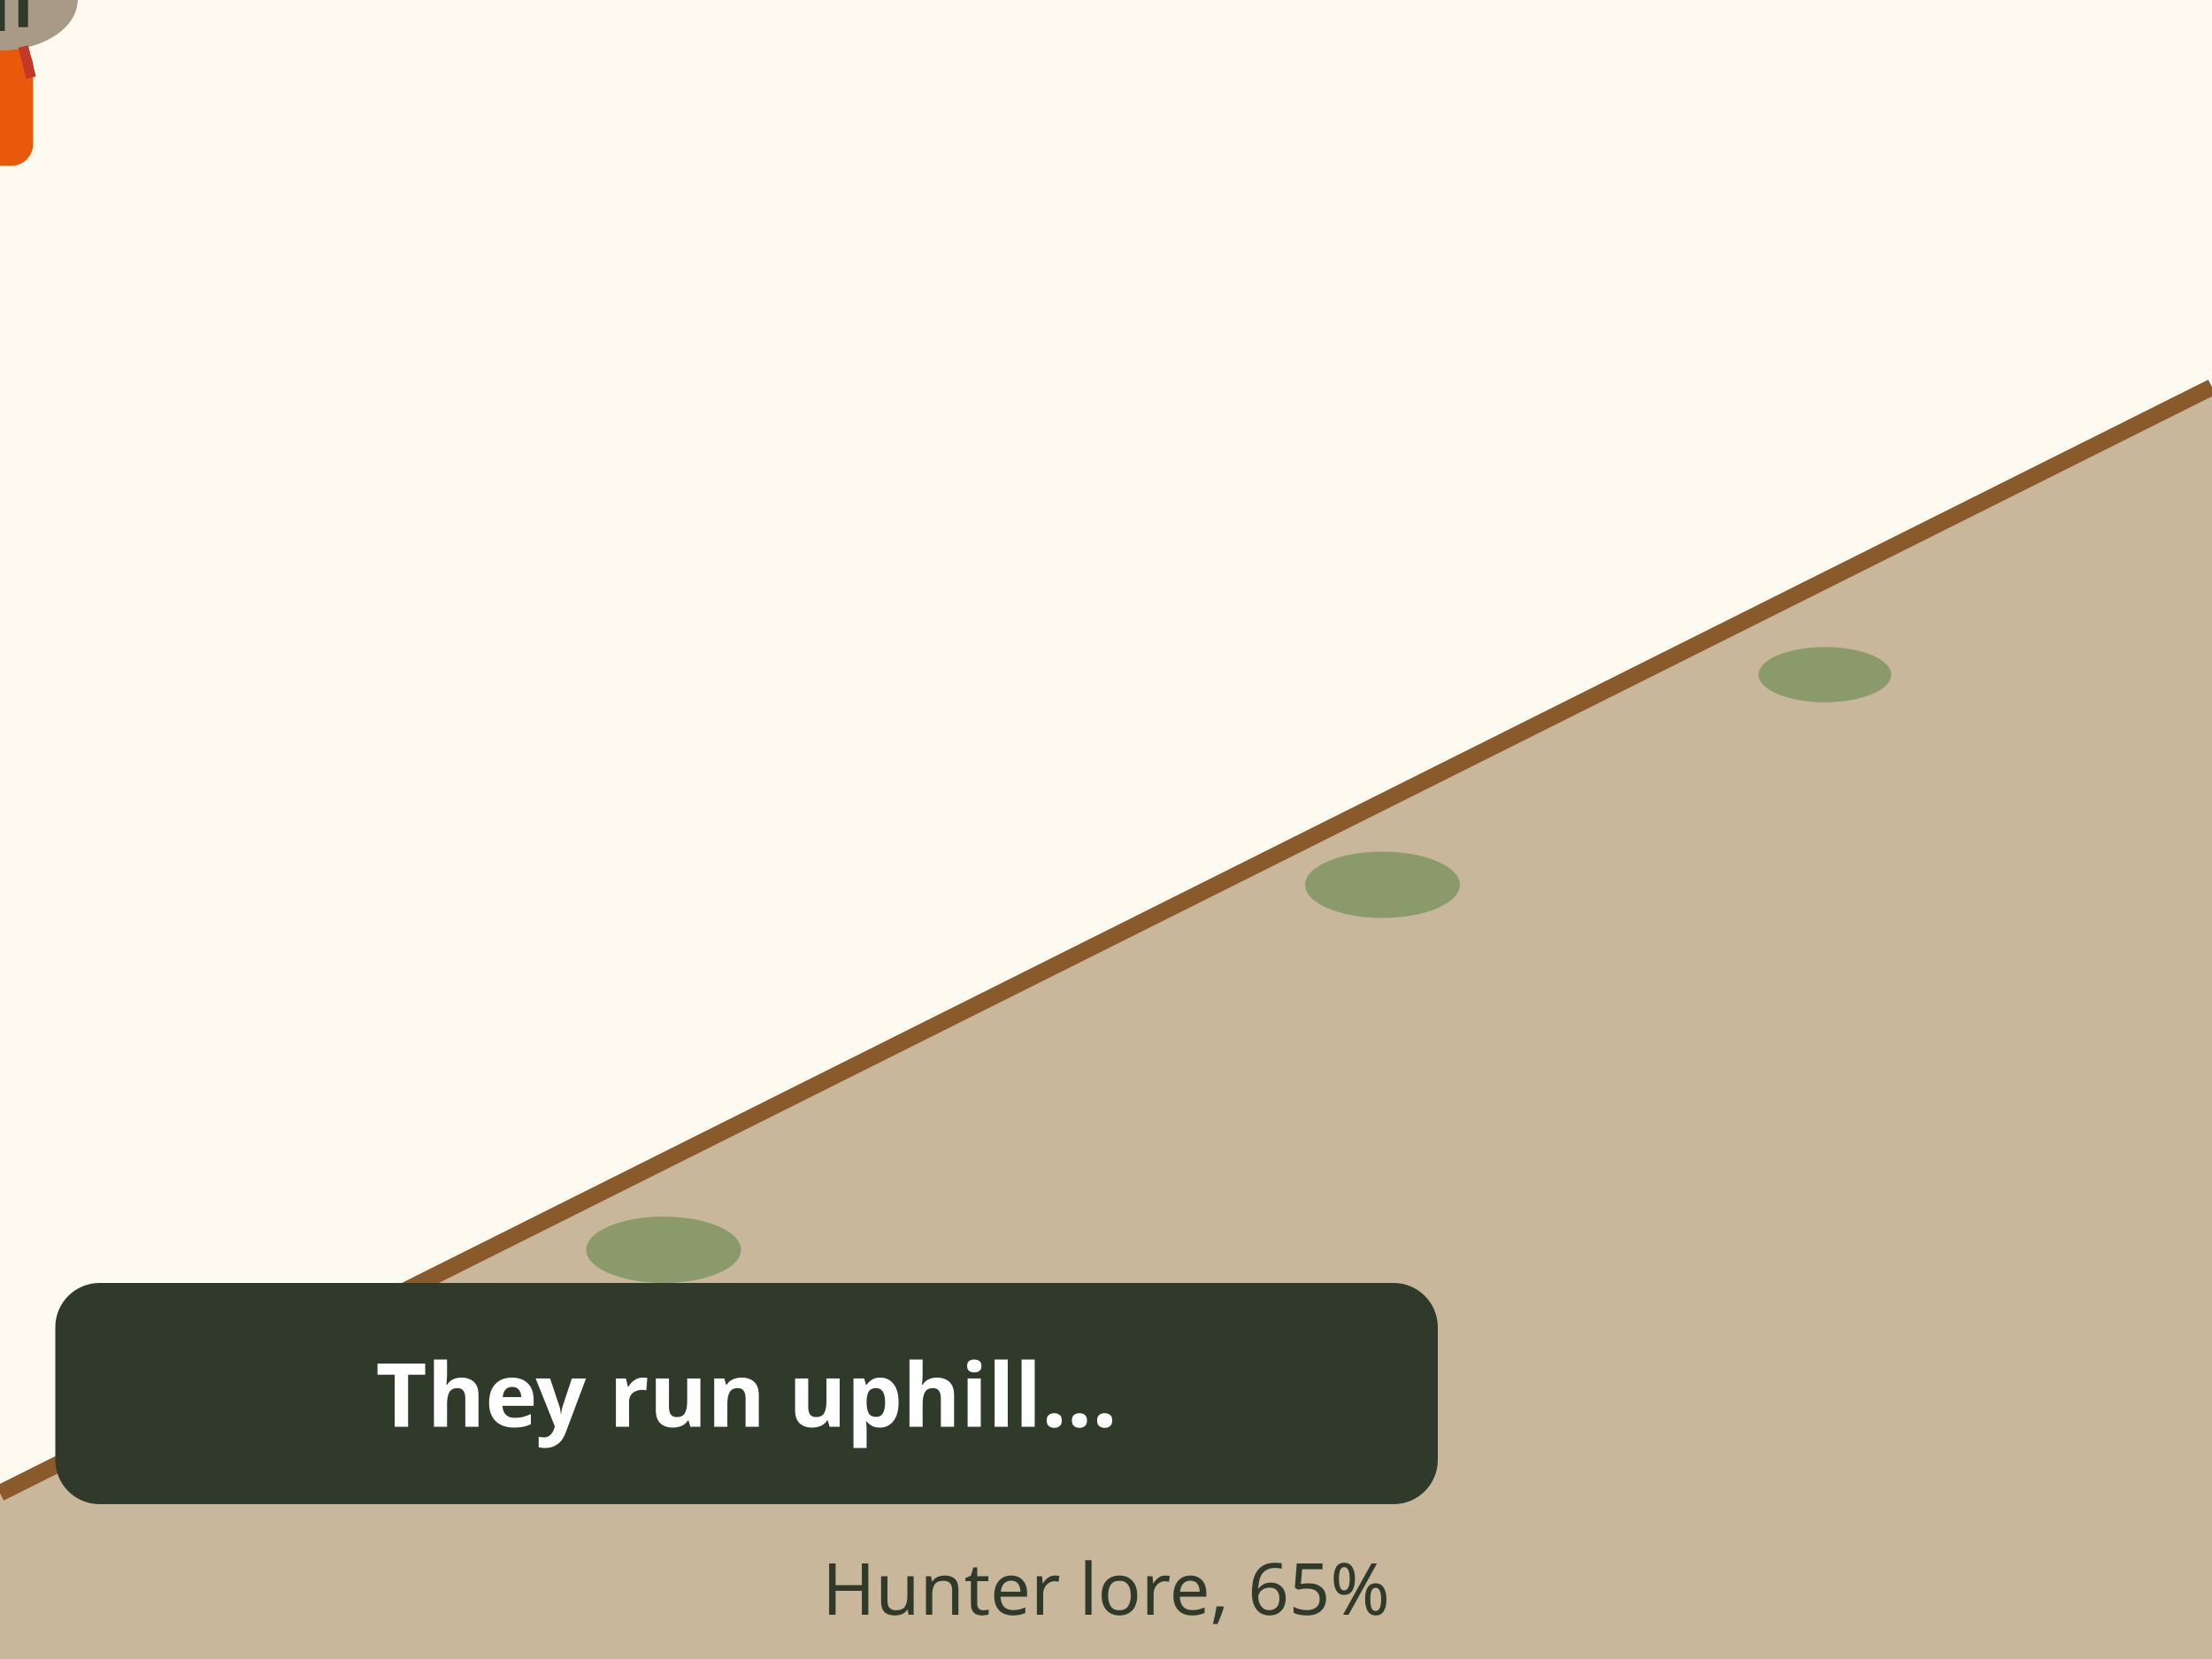
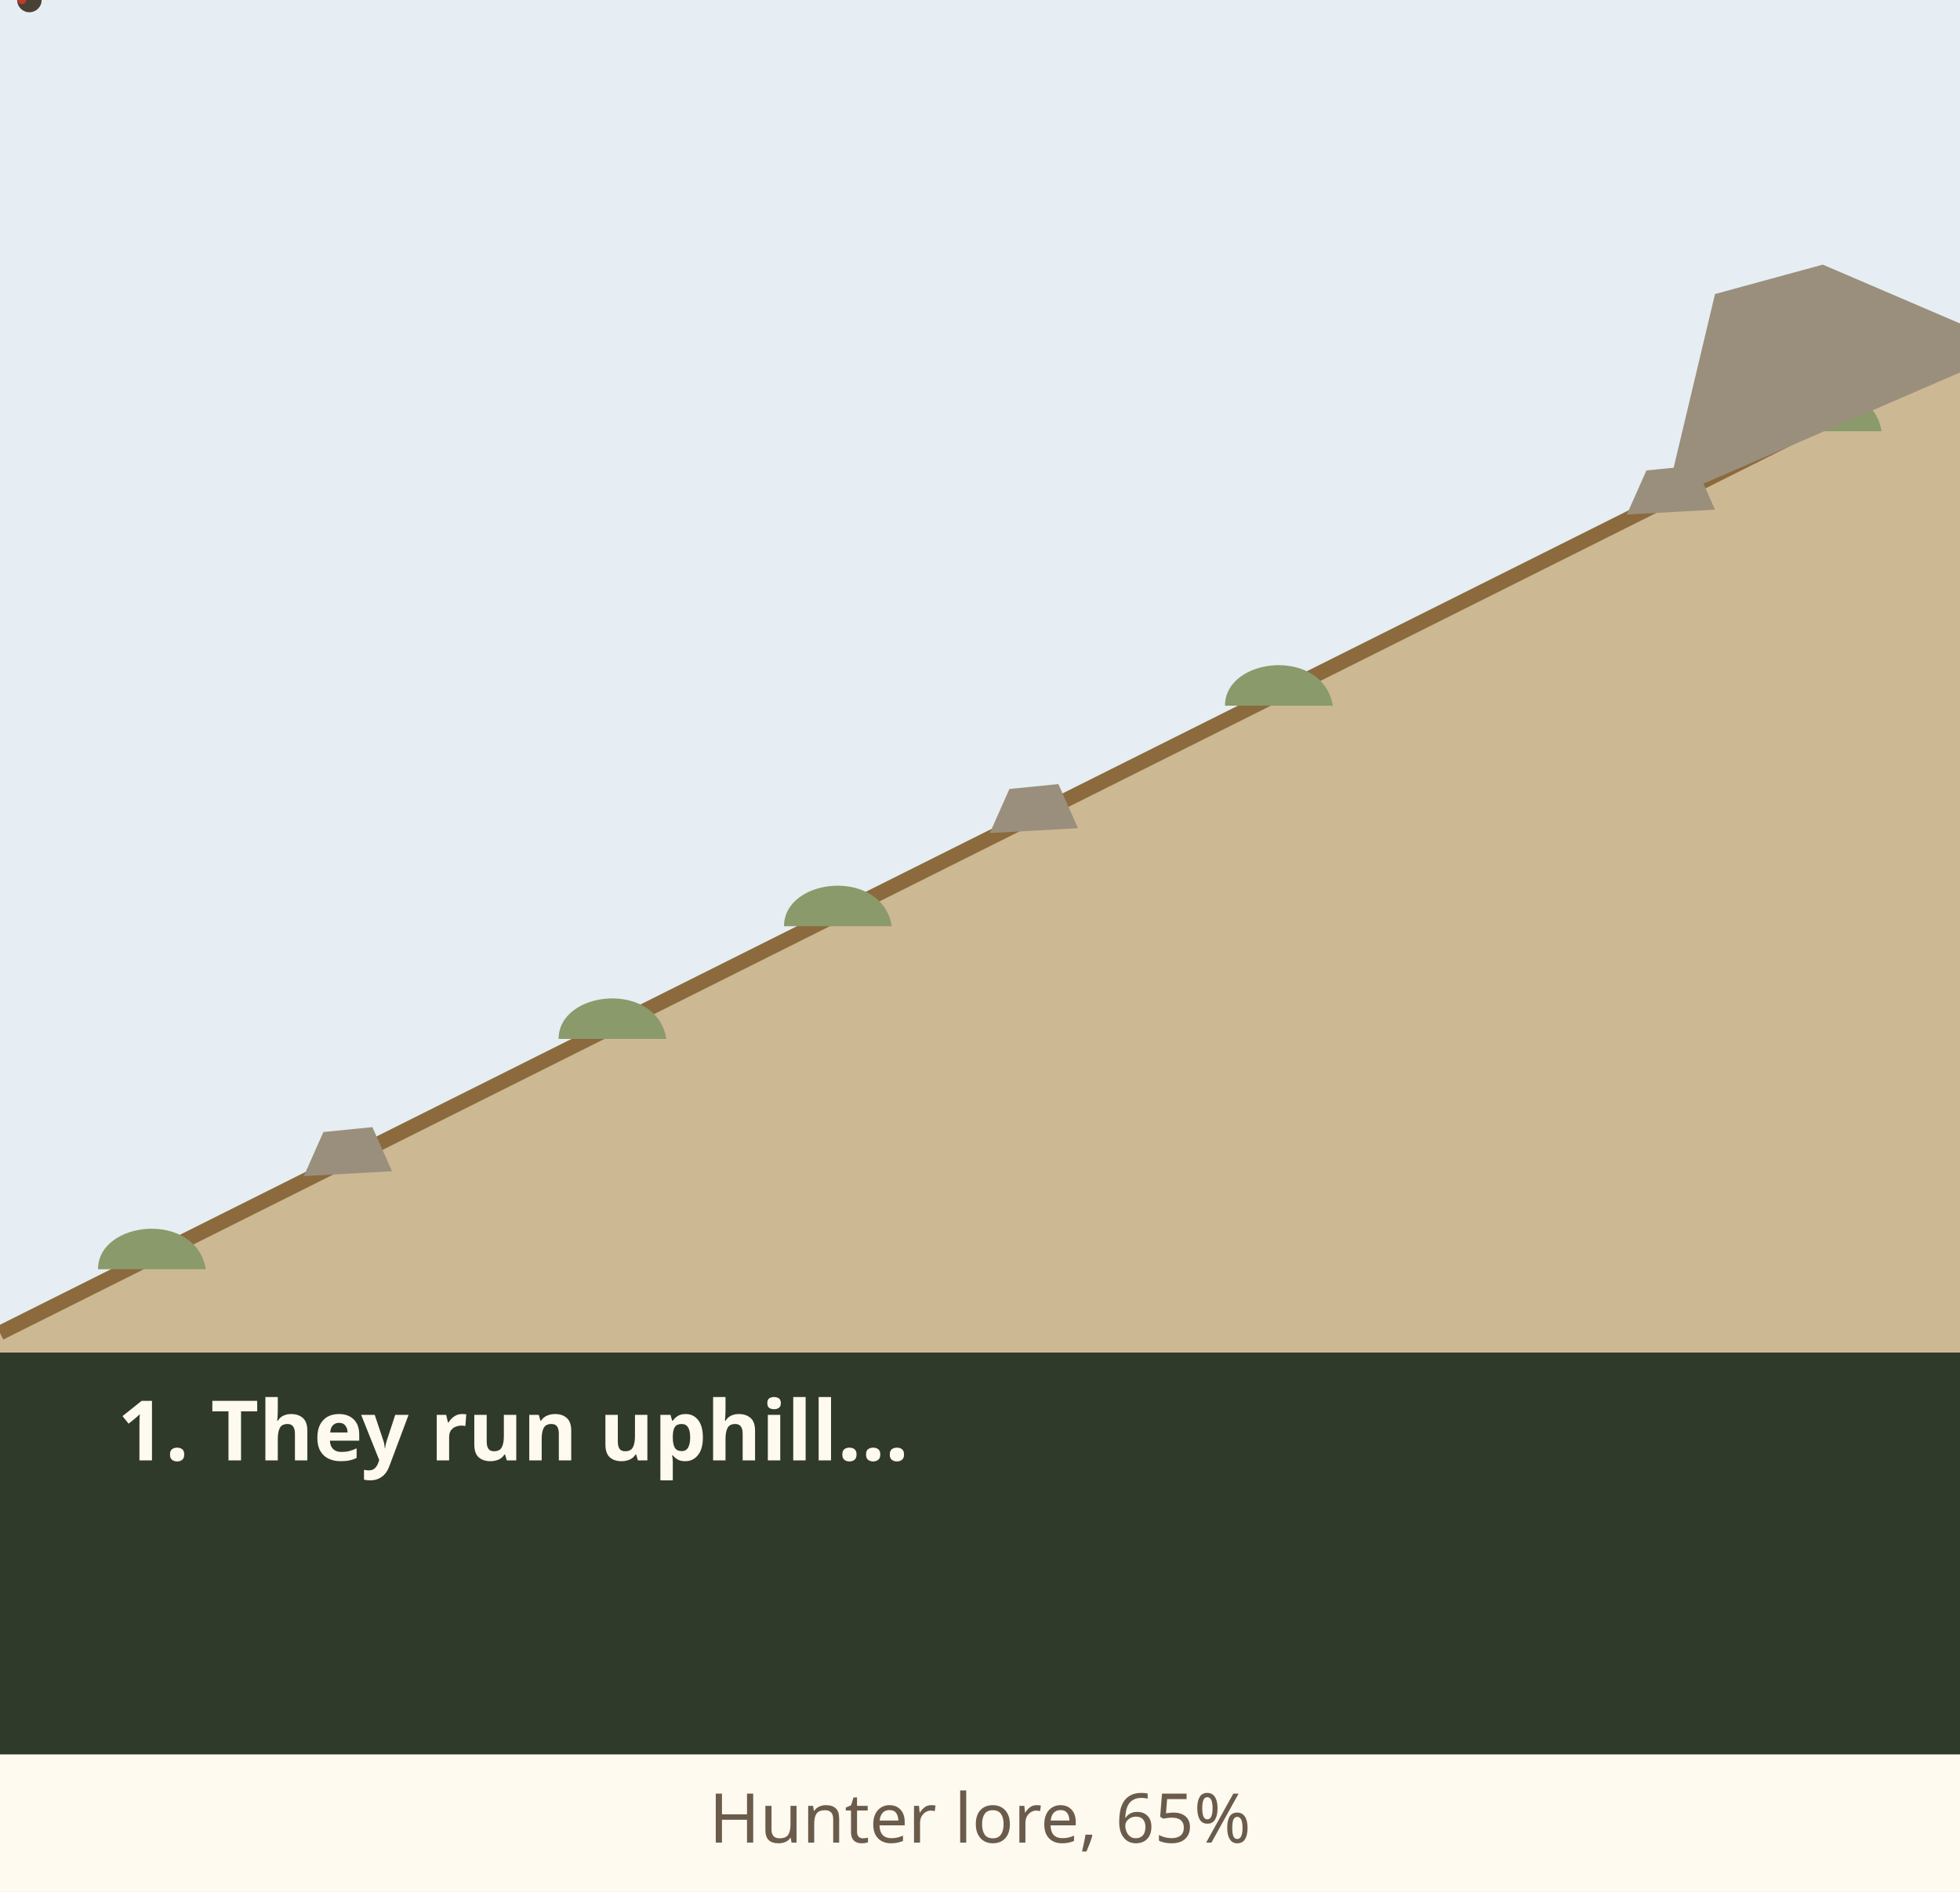
- <svg xmlns="http://www.w3.org/2000/svg" viewBox="0 0 400 300" font-family="sans-serif" role="img" aria-label="Animation, side view of a steep rocky slope. You walk up from the bottom. A covey of chukar runs ahead of you uphill, faster than you can climb. Then the birds flush and fly back downhill and across the slope, past and below you. Lesson: climb above them first, so they flush down toward you. Hunter lore, 65 percent.">
-   <rect width="400" height="300" fill="#fffaf0" />
-   <path d="M0 300 L0 270 L400 70 L400 300Z" fill="#c9b79c" />
-   <path d="M0 270 L400 70" stroke="#8b5a2b" stroke-width="3" />
-   <g fill="#8a9a6b">
-     <ellipse cx="120" cy="226" rx="14" ry="6" />
-     <ellipse cx="250" cy="160" rx="14" ry="6" />
-     <ellipse cx="330" cy="122" rx="12" ry="5" />
+ <svg xmlns="http://www.w3.org/2000/svg" viewBox="0 0 400 386" font-family="sans-serif" role="img" aria-label="Animation, side view of a steep rocky slope. You walk up from the bottom. A covey of chukar runs ahead of you uphill, faster than you can climb. Then the birds flush and fly back downhill and across the slope, past and below you. Lesson: climb above them first, so they flush down toward you. Hunter lore, 65 percent.">
+   <rect width="400" height="386" fill="#fffaf0" />
+   <rect x="0" y="0" width="400" height="276" fill="#e6eef3" />
+   <path d="M0 276 L0 272 L400 72 L400 276Z" fill="#cdb894" />
+   <path d="M0 272 L400 72" stroke="#8b6a3e" stroke-width="3" />
+   <path d="M62 240.0 L66 231.0 L76 230.0 L80 239.0z" fill="#9a8f7c" />
+   <path d="M114 212.0 C114 202.0 134 200.0 136 212.0z" fill="#8a9a6b" />
+   <path d="M202 170.0 L206 161.0 L216 160.0 L220 169.0z" fill="#9a8f7c" />
+   <path d="M250 144.0 C250 134.0 270 132.0 272 144.0z" fill="#8a9a6b" />
+   <path d="M332 105.0 L336 96.0 L346 95.0 L350 104.0z" fill="#9a8f7c" />
+   <path d="M362 88.0 C362 78.0 382 76.0 384 88.0z" fill="#8a9a6b" />
+   <path d="M20 259.0 C20 249.0 40 247.0 42 259.0z" fill="#8a9a6b" />
+   <path d="M160 189.0 C160 179.0 180 177.0 182 189.0z" fill="#8a9a6b" />
+   <path d="M340 102 L350 60 L372 54 L400 66 L400 76z" fill="#9a8f7c" />
+   <g>
+     <g transform="translate(0 0) scale(1.0 1.0)">
+       <path d="M-5 -20 L-6 0 M4 -20 L6 0" stroke="#4a4136" stroke-width="5" stroke-linecap="round" />
+       <path d="M-8 -40 C-8 -44 8 -44 8 -40 L7 -19 H-7z" fill="#e8590c" />
+       <circle cx="0" cy="-47" r="5.5" fill="#e0b48c" />
+       <path d="M-6 -49 C-6 -56 6 -56 6 -49z" fill="#e8590c" />
+       <path d="M4 -36 L22 -42" stroke="#3b2a1a" stroke-width="2.6" stroke-linecap="round" />
+       <path d="M4 -36 L10 -31" stroke="#e0b48c" stroke-width="3" stroke-linecap="round" />
+     </g>
+     <animateTransform attributeName="transform" type="translate" values="40 254;150 199;150 199" keyTimes="0;.55;1" dur="9s" fill="freeze" />
  </g>
  <g>
    <g>
-       <g transform="translate(0 0) scale(1.0)">
-         <circle r="9" fill="#e8590c" />
+       <g transform="translate(0 0) scale(-0.75 0.75)">
+         <path d="M-4 -4 L-6 0 M4 -4 L5 0" stroke="#c0392b" stroke-width="2.2" stroke-linecap="round" />
+         <path d="M-16 -14 C-16 -24 -4 -27 8 -25 C18 -23 22 -16 20 -10 C17 -4 8 -2 -2 -2 C-10 -2 -16 -6 -16 -14z" fill="#9b9a93" stroke="#5d5b55" stroke-width="1" />
+         <path d="M-14 -10 C-12 -4 -4 -2 4 -2 C0 -6 -6 -8 -14 -10z" fill="#e6d3ae" />
+         <path d="M0 -18 l3 9" stroke="#1d1d1d" stroke-width="1.6" />
+         <path d="M1.6 -18 l3 9" stroke="#f4efe4" stroke-width="1.2" />
+         <path d="M4 -18 l3 9" stroke="#1d1d1d" stroke-width="1.6" />
+         <path d="M5.6 -18 l3 9" stroke="#f4efe4" stroke-width="1.2" />
+         <path d="M8 -18 l3 9" stroke="#1d1d1d" stroke-width="1.6" />
+         <path d="M9.6 -18 l3 9" stroke="#f4efe4" stroke-width="1.2" />
+         <path d="M12 -18 l3 9" stroke="#1d1d1d" stroke-width="1.6" />
+         <path d="M13.6 -18 l3 9" stroke="#f4efe4" stroke-width="1.2" />
+         <path d="M16 -20 L26 -18 L22 -12z" fill="#7c7b74" />
+         <path d="M-14 -18 C-17 -24 -18 -30 -14 -33 C-10 -36 -5 -33 -6 -27 C-7 -23 -9 -20 -12 -17z" fill="#a9a59c" />
+         <path d="M-16 -31 C-13 -27 -10 -22 -6 -19" stroke="#1d1d1d" stroke-width="1.8" fill="none" />
+         <path d="M-12 -32 C-12 -28 -11 -24 -12 -21" stroke="#f4efe4" stroke-width="2" fill="none" />
+         <path d="M-17 -31 L-21 -29 L-17 -28z" fill="#c0392b" />
+         <circle cx="-14.5" cy="-31" r="1.6" fill="#c0392b" />
+         <circle cx="-14.5" cy="-31" r=".8" fill="#111" />
      </g>
-       <rect x="-6" y="8" width="12" height="22" rx="4" fill="#e8590c" />
+       <set attributeName="opacity" to="0" begin="4.95s" />
    </g>
-     <animateTransform attributeName="transform" type="translate" values="40 222;150 166;150 166" keyTimes="0;.55;1" dur="9s" fill="freeze" />
+     <g opacity="0">
+       <g transform="scale(1.0)">
+         <path d="M10 -2 L24 -6 L24 4 L10 4z" fill="#b5652d" />
+         <ellipse cx="0" cy="0" rx="15" ry="7" fill="#b2a796" />
+         <path d="M-2 -3 C2 -14 10 -22 22 -24 C16 -14 10 -6 6 -2z" fill="#9c917f" stroke="#6b6152" stroke-width=".8" />
+         <path d="M-4 3 l2 4 M1 3 l2 4 M6 3 l2 4" stroke="#1d1a16" stroke-width="1.6" />
+         <circle cx="-15" cy="-3" r="5" fill="#e6dcc8" />
+         <path d="M-19 -5 C-16 -2 -13 0 -10 1" stroke="#1d1a16" stroke-width="1.8" fill="none" />
+         <path d="M-20 -4 L-24 -2.5 L-20 -1.5z" fill="#c0392b" />
+         <circle cx="-16" cy="-4.5" r="1" fill="#111" />
+       </g>
+       <set attributeName="opacity" to="1" begin="4.95s" />
+     </g>
+     <animateTransform attributeName="transform" type="translate" values="180 184;300 124;300 124;220 30;60 200" keyTimes="0;.45;.55;.75;1" dur="9s" fill="freeze" />
  </g>
  <g>
-     <g transform="translate(0 0) scale(0.7)">
-       <ellipse rx="20" ry="13" fill="#a89a86" />
-       <path d="M-6 -2 v10 M0 -3 v11 M6 -3 v10" stroke="#2f3a2b" stroke-width="2.5" />
-       <circle cx="16" cy="-12" r="8" fill="#a89a86" />
-       <path d="M10 -16 Q16 -6 24 -12" stroke="#2f3a2b" stroke-width="2.5" fill="none" />
-       <path d="M23 -13 L29 -11 L23 -9Z" fill="#c0392b" />
-       <path d="M-4 12 L-6 20 M6 12 L8 20" stroke="#c0392b" stroke-width="2.5" />
+     <g>
+       <g transform="translate(0 0) scale(-0.75 0.75)">
+         <path d="M-4 -4 L-6 0 M4 -4 L5 0" stroke="#c0392b" stroke-width="2.2" stroke-linecap="round" />
+         <path d="M-16 -14 C-16 -24 -4 -27 8 -25 C18 -23 22 -16 20 -10 C17 -4 8 -2 -2 -2 C-10 -2 -16 -6 -16 -14z" fill="#9b9a93" stroke="#5d5b55" stroke-width="1" />
+         <path d="M-14 -10 C-12 -4 -4 -2 4 -2 C0 -6 -6 -8 -14 -10z" fill="#e6d3ae" />
+         <path d="M0 -18 l3 9" stroke="#1d1d1d" stroke-width="1.6" />
+         <path d="M1.6 -18 l3 9" stroke="#f4efe4" stroke-width="1.2" />
+         <path d="M4 -18 l3 9" stroke="#1d1d1d" stroke-width="1.6" />
+         <path d="M5.6 -18 l3 9" stroke="#f4efe4" stroke-width="1.2" />
+         <path d="M8 -18 l3 9" stroke="#1d1d1d" stroke-width="1.6" />
+         <path d="M9.6 -18 l3 9" stroke="#f4efe4" stroke-width="1.2" />
+         <path d="M12 -18 l3 9" stroke="#1d1d1d" stroke-width="1.6" />
+         <path d="M13.6 -18 l3 9" stroke="#f4efe4" stroke-width="1.2" />
+         <path d="M16 -20 L26 -18 L22 -12z" fill="#7c7b74" />
+         <path d="M-14 -18 C-17 -24 -18 -30 -14 -33 C-10 -36 -5 -33 -6 -27 C-7 -23 -9 -20 -12 -17z" fill="#a9a59c" />
+         <path d="M-16 -31 C-13 -27 -10 -22 -6 -19" stroke="#1d1d1d" stroke-width="1.8" fill="none" />
+         <path d="M-12 -32 C-12 -28 -11 -24 -12 -21" stroke="#f4efe4" stroke-width="2" fill="none" />
+         <path d="M-17 -31 L-21 -29 L-17 -28z" fill="#c0392b" />
+         <circle cx="-14.5" cy="-31" r="1.6" fill="#c0392b" />
+         <circle cx="-14.5" cy="-31" r=".8" fill="#111" />
+       </g>
+       <set attributeName="opacity" to="0" begin="4.95s" />
    </g>
-     <animateTransform attributeName="transform" type="translate" values="180 178;300 118;300 118;220 30;60 120" keyTimes="0;.45;.55;.75;1" dur="9s" fill="freeze" />
+     <g opacity="0">
+       <g transform="scale(1.0)">
+         <path d="M10 -2 L24 -6 L24 4 L10 4z" fill="#b5652d" />
+         <ellipse cx="0" cy="0" rx="15" ry="7" fill="#b2a796" />
+         <path d="M-2 -3 C2 -14 10 -22 22 -24 C16 -14 10 -6 6 -2z" fill="#9c917f" stroke="#6b6152" stroke-width=".8" />
+         <path d="M-4 3 l2 4 M1 3 l2 4 M6 3 l2 4" stroke="#1d1a16" stroke-width="1.6" />
+         <circle cx="-15" cy="-3" r="5" fill="#e6dcc8" />
+         <path d="M-19 -5 C-16 -2 -13 0 -10 1" stroke="#1d1a16" stroke-width="1.8" fill="none" />
+         <path d="M-20 -4 L-24 -2.5 L-20 -1.5z" fill="#c0392b" />
+         <circle cx="-16" cy="-4.5" r="1" fill="#111" />
+       </g>
+       <set attributeName="opacity" to="1" begin="4.95s" />
+     </g>
+     <animateTransform attributeName="transform" type="translate" values="202 173;322 113;322 113;286 22;104 186" keyTimes="0;.45;.55;.75;1" dur="9s" fill="freeze" />
  </g>
  <g>
-     <g transform="translate(0 0) scale(0.7)">
-       <ellipse rx="20" ry="13" fill="#a89a86" />
-       <path d="M-6 -2 v10 M0 -3 v11 M6 -3 v10" stroke="#2f3a2b" stroke-width="2.5" />
-       <circle cx="16" cy="-12" r="8" fill="#a89a86" />
-       <path d="M10 -16 Q16 -6 24 -12" stroke="#2f3a2b" stroke-width="2.5" fill="none" />
-       <path d="M23 -13 L29 -11 L23 -9Z" fill="#c0392b" />
-       <path d="M-4 12 L-6 20 M6 12 L8 20" stroke="#c0392b" stroke-width="2.5" />
+     <g>
+       <g transform="translate(0 0) scale(-0.75 0.75)">
+         <path d="M-4 -4 L-6 0 M4 -4 L5 0" stroke="#c0392b" stroke-width="2.2" stroke-linecap="round" />
+         <path d="M-16 -14 C-16 -24 -4 -27 8 -25 C18 -23 22 -16 20 -10 C17 -4 8 -2 -2 -2 C-10 -2 -16 -6 -16 -14z" fill="#9b9a93" stroke="#5d5b55" stroke-width="1" />
+         <path d="M-14 -10 C-12 -4 -4 -2 4 -2 C0 -6 -6 -8 -14 -10z" fill="#e6d3ae" />
+         <path d="M0 -18 l3 9" stroke="#1d1d1d" stroke-width="1.6" />
+         <path d="M1.6 -18 l3 9" stroke="#f4efe4" stroke-width="1.2" />
+         <path d="M4 -18 l3 9" stroke="#1d1d1d" stroke-width="1.6" />
+         <path d="M5.6 -18 l3 9" stroke="#f4efe4" stroke-width="1.2" />
+         <path d="M8 -18 l3 9" stroke="#1d1d1d" stroke-width="1.6" />
+         <path d="M9.6 -18 l3 9" stroke="#f4efe4" stroke-width="1.2" />
+         <path d="M12 -18 l3 9" stroke="#1d1d1d" stroke-width="1.6" />
+         <path d="M13.6 -18 l3 9" stroke="#f4efe4" stroke-width="1.2" />
+         <path d="M16 -20 L26 -18 L22 -12z" fill="#7c7b74" />
+         <path d="M-14 -18 C-17 -24 -18 -30 -14 -33 C-10 -36 -5 -33 -6 -27 C-7 -23 -9 -20 -12 -17z" fill="#a9a59c" />
+         <path d="M-16 -31 C-13 -27 -10 -22 -6 -19" stroke="#1d1d1d" stroke-width="1.8" fill="none" />
+         <path d="M-12 -32 C-12 -28 -11 -24 -12 -21" stroke="#f4efe4" stroke-width="2" fill="none" />
+         <path d="M-17 -31 L-21 -29 L-17 -28z" fill="#c0392b" />
+         <circle cx="-14.5" cy="-31" r="1.6" fill="#c0392b" />
+         <circle cx="-14.5" cy="-31" r=".8" fill="#111" />
+       </g>
+       <set attributeName="opacity" to="0" begin="4.95s" />
    </g>
-     <animateTransform attributeName="transform" type="translate" values="202 167;322 107;322 107;286 19;104 98" keyTimes="0;.45;.55;.75;1" dur="9s" fill="freeze" />
+     <g opacity="0">
+       <g transform="scale(1.0)">
+         <path d="M10 -2 L24 -6 L24 4 L10 4z" fill="#b5652d" />
+         <ellipse cx="0" cy="0" rx="15" ry="7" fill="#b2a796" />
+         <path d="M-2 -3 C2 -14 10 -22 22 -24 C16 -14 10 -6 6 -2z" fill="#9c917f" stroke="#6b6152" stroke-width=".8" />
+         <path d="M-4 3 l2 4 M1 3 l2 4 M6 3 l2 4" stroke="#1d1a16" stroke-width="1.6" />
+         <circle cx="-15" cy="-3" r="5" fill="#e6dcc8" />
+         <path d="M-19 -5 C-16 -2 -13 0 -10 1" stroke="#1d1a16" stroke-width="1.8" fill="none" />
+         <path d="M-20 -4 L-24 -2.5 L-20 -1.5z" fill="#c0392b" />
+         <circle cx="-16" cy="-4.5" r="1" fill="#111" />
+       </g>
+       <set attributeName="opacity" to="1" begin="4.95s" />
+     </g>
+     <animateTransform attributeName="transform" type="translate" values="160 194;280 134;280 134;160 39;24 214" keyTimes="0;.45;.55;.75;1" dur="9s" fill="freeze" />
  </g>
-   <g>
-     <g transform="translate(0 0) scale(0.7)">
-       <ellipse rx="20" ry="13" fill="#a89a86" />
-       <path d="M-6 -2 v10 M0 -3 v11 M6 -3 v10" stroke="#2f3a2b" stroke-width="2.5" />
-       <circle cx="16" cy="-12" r="8" fill="#a89a86" />
-       <path d="M10 -16 Q16 -6 24 -12" stroke="#2f3a2b" stroke-width="2.5" fill="none" />
-       <path d="M23 -13 L29 -11 L23 -9Z" fill="#c0392b" />
-       <path d="M-4 12 L-6 20 M6 12 L8 20" stroke="#c0392b" stroke-width="2.5" />
-     </g>
-     <animateTransform attributeName="transform" type="translate" values="160 187;280 127;280 127;160 39;20 138" keyTimes="0;.45;.55;.75;1" dur="9s" fill="freeze" />
-   </g>
-   <rect x="10" y="232" width="250" height="40" rx="8" fill="#2f3a2b" />
-   <g>
-     <set attributeName="opacity" to="0" begin="4.6s" />
-     <text x="135" y="258" font-size="16" font-weight="bold" fill="#fff" text-anchor="middle">They run uphill...</text>
-   </g>
+   <rect x="0" y="276" width="400" height="82" fill="#2f3a2b" />
+   <text x="24" y="298" font-size="17" font-weight="bold" fill="#fffaf0">1. They run uphill...</text>
  <g opacity="0">
    <set attributeName="opacity" to="1" begin="4.6s" />
-     <set attributeName="opacity" to="0" begin="8.4s" />
-     <text x="135" y="258" font-size="16" font-weight="bold" fill="#fff" text-anchor="middle">...then flush downhill</text>
+     <text x="24" y="322" font-size="17" font-weight="bold" fill="#fffaf0">2. ...then flush downhill</text>
  </g>
  <g opacity="0">
    <set attributeName="opacity" to="1" begin="8.4s" />
-     <text x="135" y="258" font-size="16" font-weight="bold" fill="#fff" text-anchor="middle">Climb above them first</text>
+     <text x="24" y="346" font-size="17" font-weight="bold" fill="#ffb98a">3. Climb above them first</text>
  </g>
-   <text x="200" y="292" font-size="13" fill="#2f3a2b" text-anchor="middle">Hunter lore, 65%</text>
+   <text x="200" y="376" font-size="14" fill="#6b5b4b" text-anchor="middle">Hunter lore, 65%</text>
</svg>
